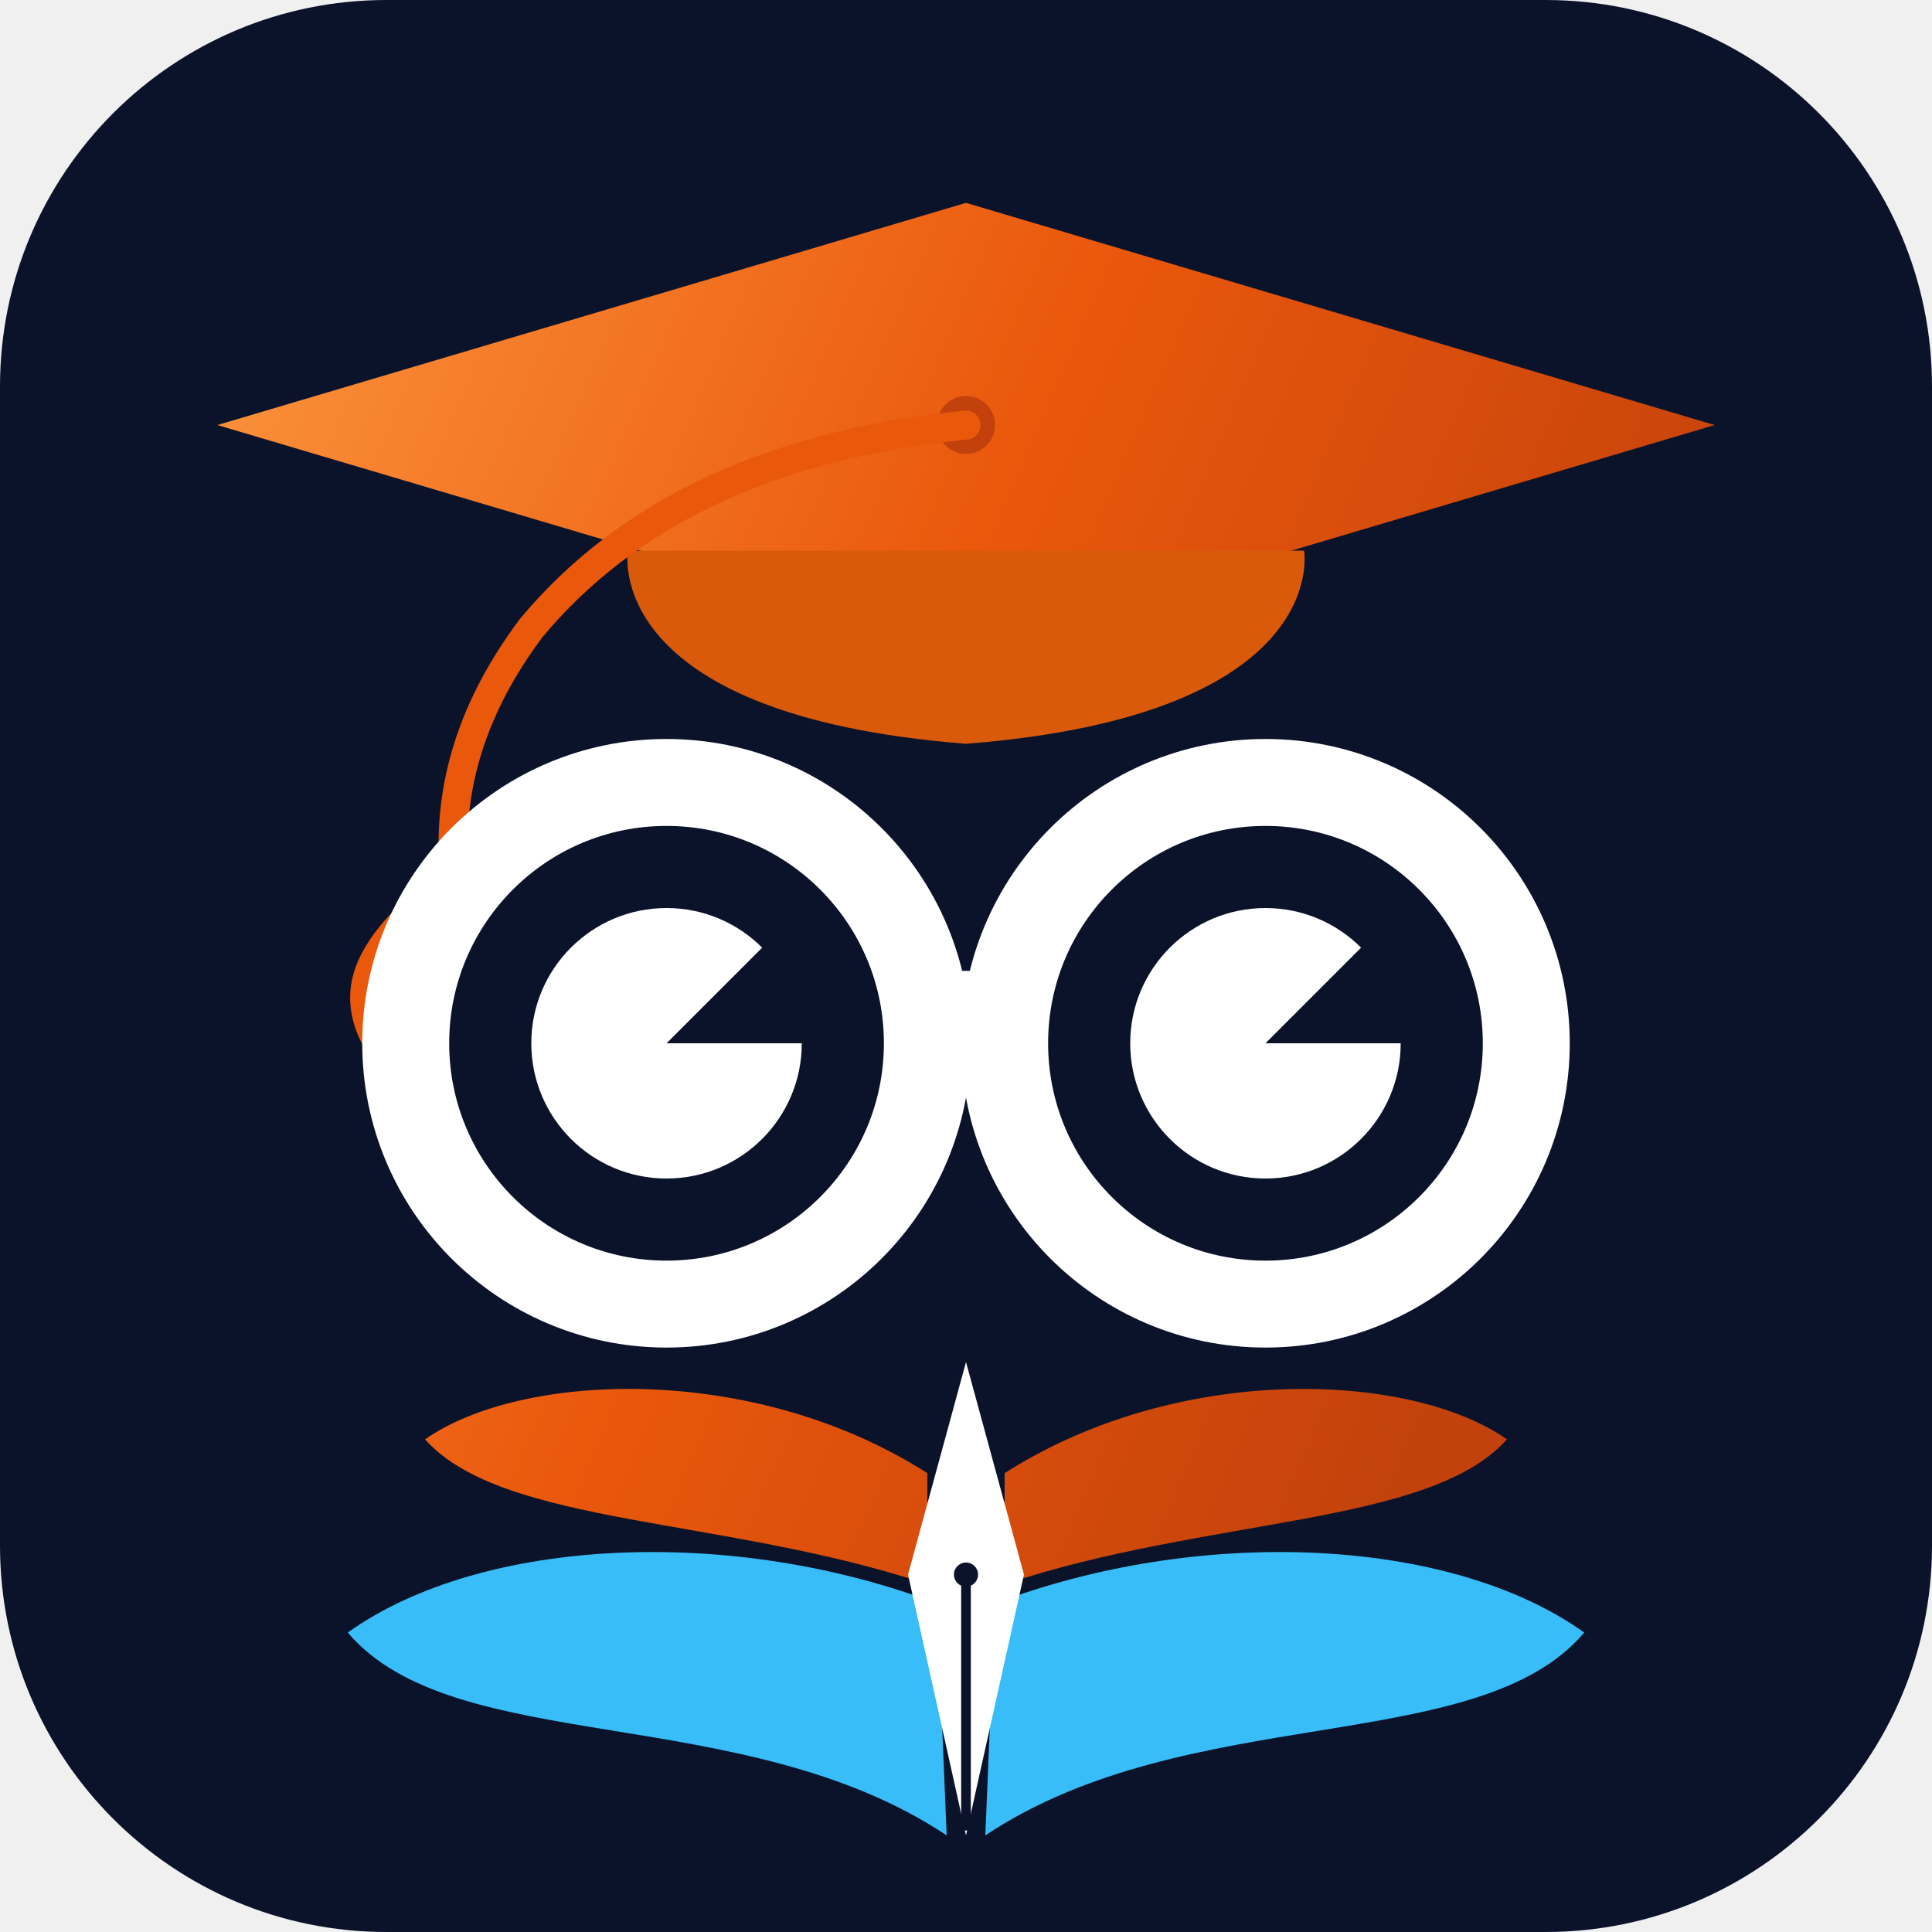
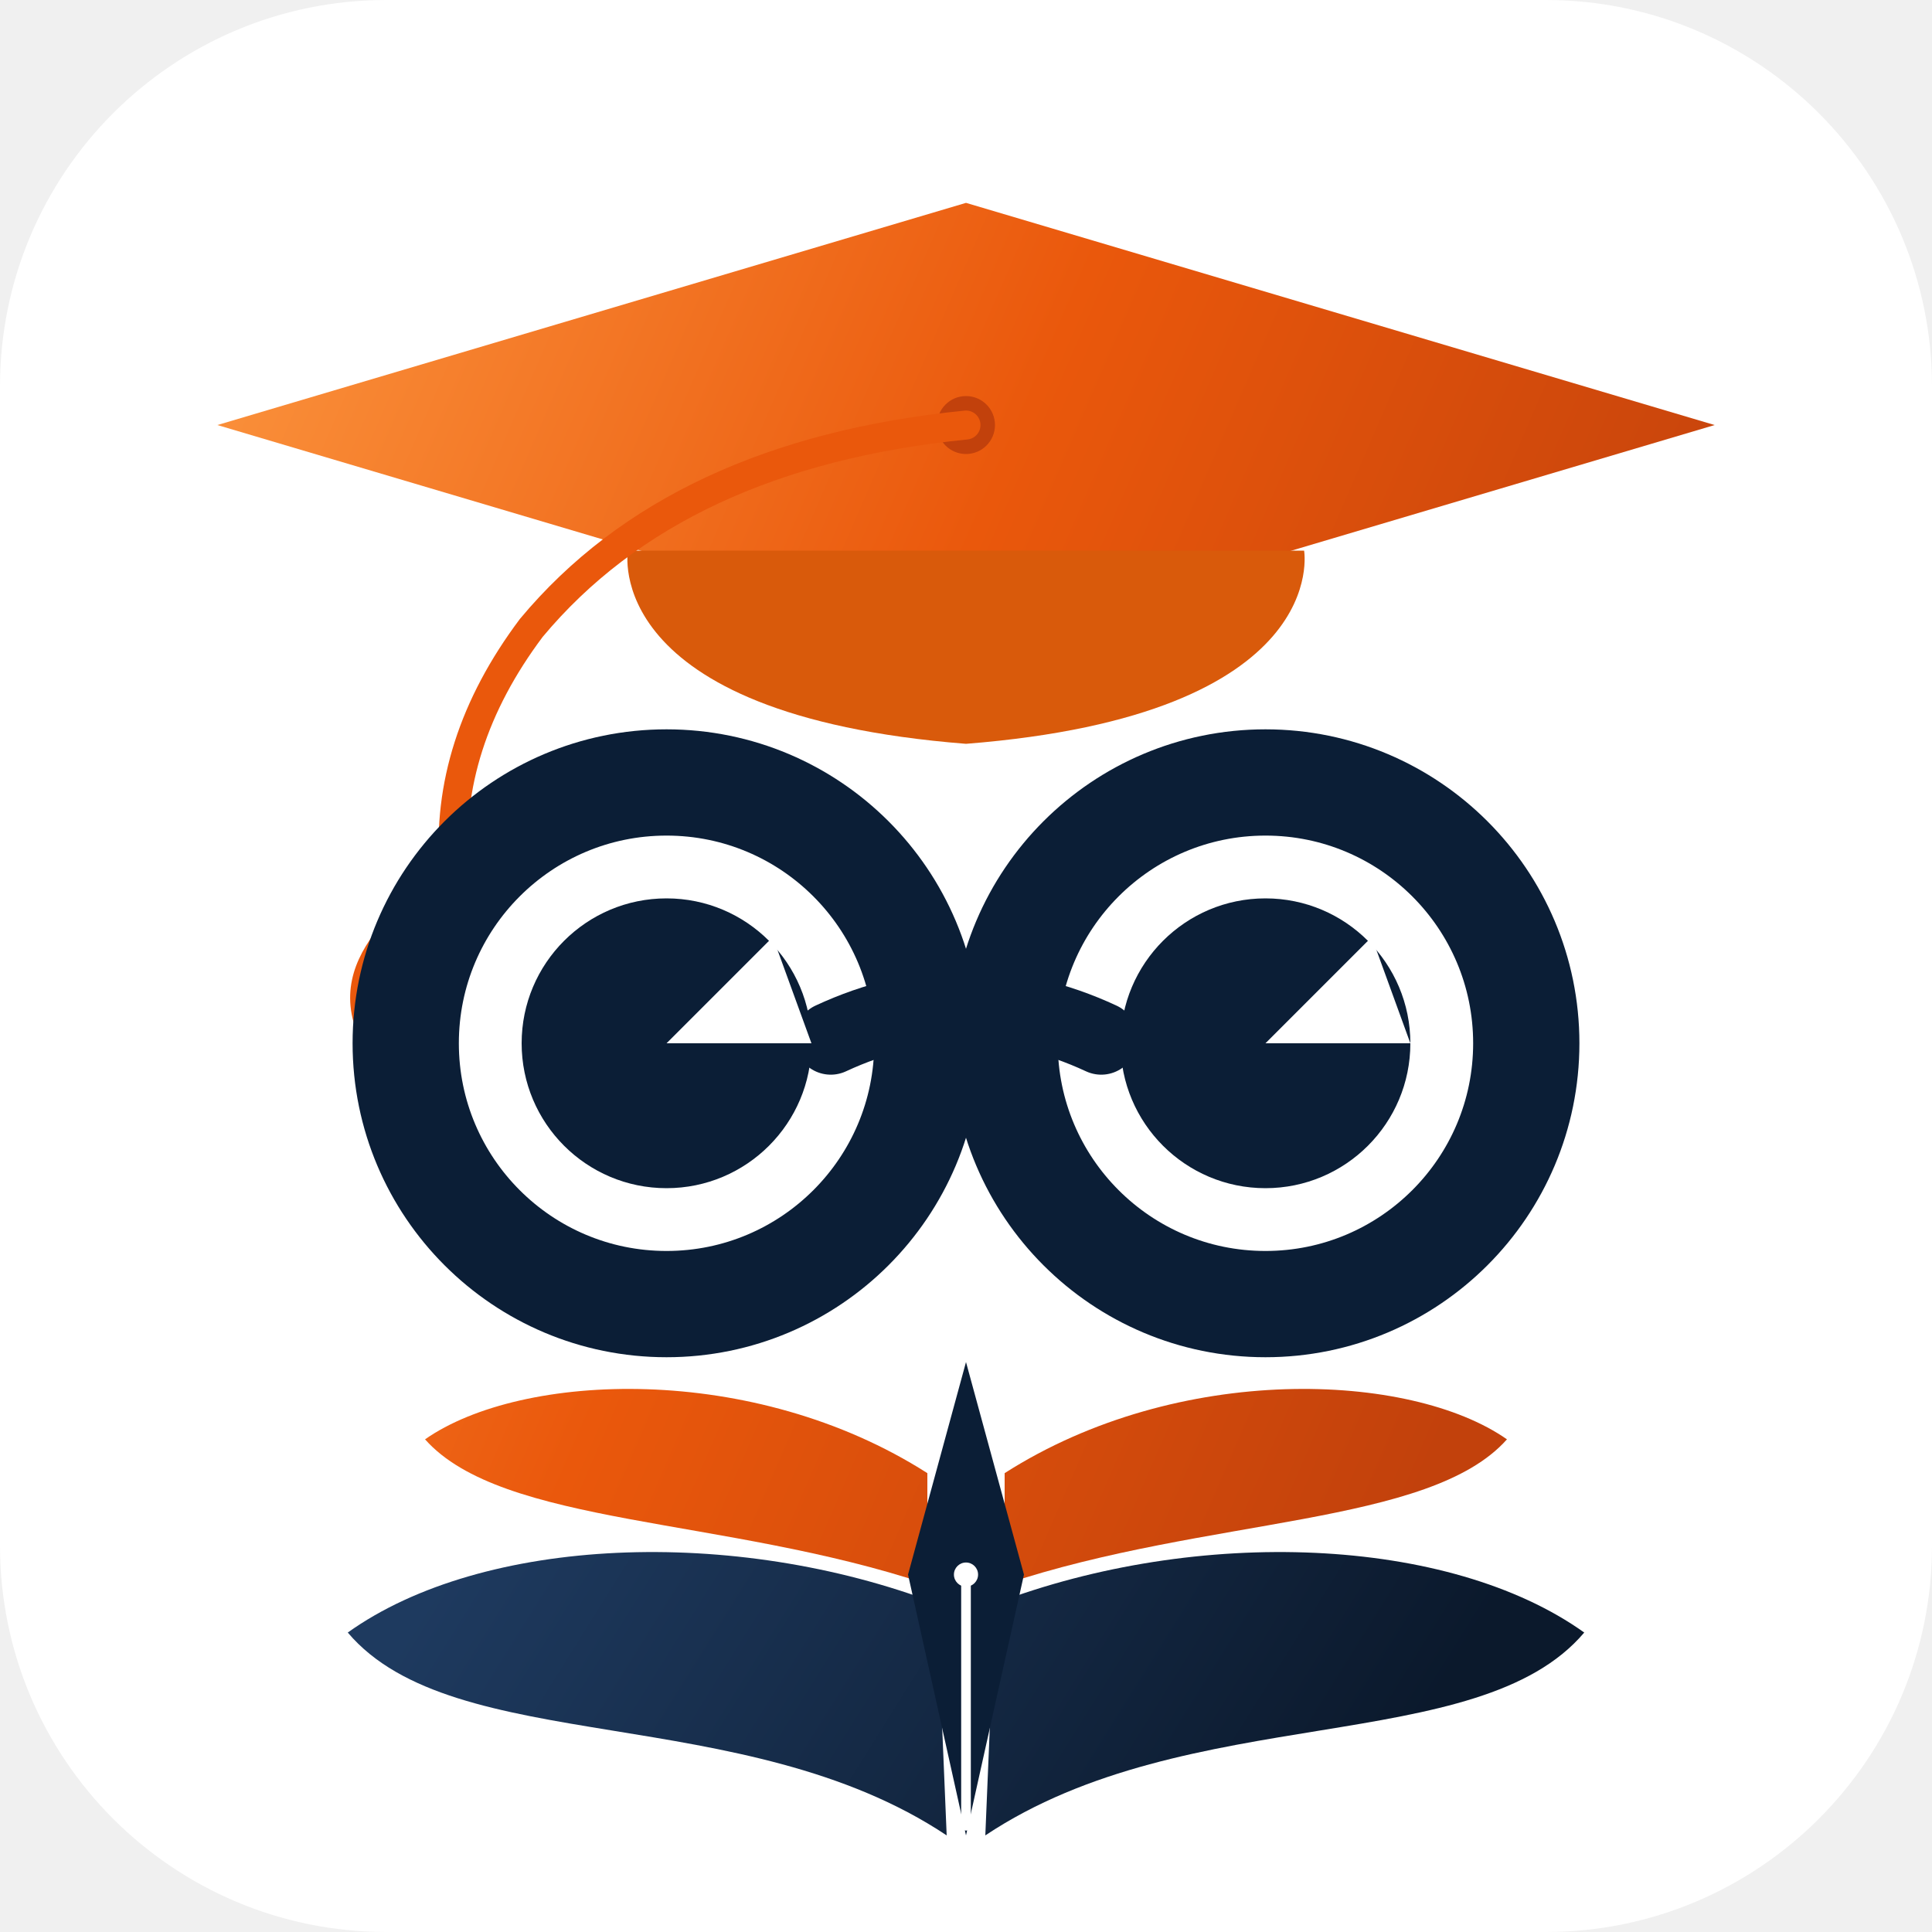
<svg xmlns="http://www.w3.org/2000/svg" width="512" height="512" viewBox="0 0 400 400" fill="none">
  <defs>
-     <linearGradient id="favCapOrange" x1="50" y1="50" x2="350" y2="180" gradientUnits="userSpaceOnUse">
+     <linearGradient id="capOrange" x1="50" y1="50" x2="350" y2="180" gradientUnits="userSpaceOnUse">
      <stop offset="0%" stop-color="#FB923C" />
      <stop offset="50%" stop-color="#EA580C" />
      <stop offset="100%" stop-color="#C2410C" />
    </linearGradient>
-     <linearGradient id="favNavyWings" x1="120" y1="280" x2="280" y2="380" gradientUnits="userSpaceOnUse">
+     <linearGradient id="navyWings" x1="120" y1="280" x2="280" y2="380" gradientUnits="userSpaceOnUse">
      <stop offset="0%" stop-color="#1E3A5F" />
      <stop offset="100%" stop-color="#0B192C" />
    </linearGradient>
  </defs>
-   <rect width="400" height="400" rx="80" fill="#0B132B" />
+   <rect width="400" height="400" rx="80" fill="#FFFFFF" />
  <g id="graduation-cap">
-     <polygon points="200,42 355,88 200,134 45,88" fill="url(#favCapOrange)" />
+     <polygon points="200,42 355,88 200,134 45,88" fill="url(#capOrange)" />
    <path d="M130,114 L270,114 C270,114 276,148 200,154 C124,148 130,114 130,114 Z" fill="#D95A0B" />
    <circle cx="200" cy="88" r="6" fill="#C2410C" />
    <path d="M200,88 Q140,94 110,130 Q92,154 94,180" stroke="#EA580C" stroke-width="6" stroke-linecap="round" fill="none" />
    <path d="M94,176 C86,186 64,198 76,218 C84,210 102,204 98,178 Z" fill="#EA580C" />
  </g>
  <g id="owl-spectacles">
-     <path d="M172,215 Q200,202 228,215" stroke="#FFFFFF" stroke-width="15" stroke-linecap="round" fill="none" />
-     <circle cx="138" cy="216" r="54" fill="#0B132B" stroke="#FFFFFF" stroke-width="18" />
-     <circle cx="262" cy="216" r="54" fill="#0B132B" stroke="#FFFFFF" stroke-width="18" />
+     <path d="M172,215 Q200,202 228,215" stroke="#0B1E36" stroke-width="15" stroke-linecap="round" fill="none" />
+     <circle cx="138" cy="216" r="54" fill="none" stroke="#0B1E36" stroke-width="22" />
+     <circle cx="262" cy="216" r="54" fill="none" stroke="#0B1E36" stroke-width="22" />
    <g id="left-pupil">
-       <circle cx="138" cy="216" r="28" fill="#FFFFFF" />
-       <polygon points="138,216 160,194 168,216" fill="#0B132B" />
+       <circle cx="138" cy="216" r="30" fill="#0B1E36" />
+       <polygon points="138,216 160,194 168,216" fill="white" />
    </g>
    <g id="right-pupil">
-       <circle cx="262" cy="216" r="28" fill="#FFFFFF" />
-       <polygon points="262,216 284,194 292,216" fill="#0B132B" />
+       <circle cx="262" cy="216" r="30" fill="#0B1E36" />
+       <polygon points="262,216 284,194 292,216" fill="white" />
    </g>
  </g>
  <g id="open-book-and-beak">
-     <path d="M192,305 C156,282 108,284 88,298 C104,316 150,314 192,328 Z" fill="url(#favCapOrange)" />
-     <path d="M208,305 C244,282 292,284 312,298 C296,316 250,314 208,328 Z" fill="url(#favCapOrange)" />
-     <path d="M194,332 C152,316 100,318 72,338 C94,364 154,352 196,380 Z" fill="#38BDF8" />
-     <path d="M206,332 C248,316 300,318 328,338 C306,364 246,352 204,380 Z" fill="#38BDF8" />
-     <path d="M200,282 L212,326 L200,380 L188,326 Z" fill="#FFFFFF" />
-     <circle cx="200" cy="326" r="2.5" fill="#0B132B" />
-     <line x1="200" y1="328" x2="200" y2="378" stroke="#0B132B" stroke-width="2" stroke-linecap="round" />
+     <path d="M192,305 C156,282 108,284 88,298 C104,316 150,314 192,328 Z" fill="url(#capOrange)" />
+     <path d="M208,305 C244,282 292,284 312,298 C296,316 250,314 208,328 Z" fill="url(#capOrange)" />
+     <path d="M194,332 C152,316 100,318 72,338 C94,364 154,352 196,380 Z" fill="url(#navyWings)" />
+     <path d="M206,332 C248,316 300,318 328,338 C306,364 246,352 204,380 Z" fill="url(#navyWings)" />
+     <path d="M200,282 L212,326 L200,380 L188,326 Z" fill="#0B1E36" />
+     <circle cx="200" cy="326" r="2.5" fill="white" />
+     <line x1="200" y1="328" x2="200" y2="378" stroke="white" stroke-width="2" stroke-linecap="round" />
  </g>
</svg>
